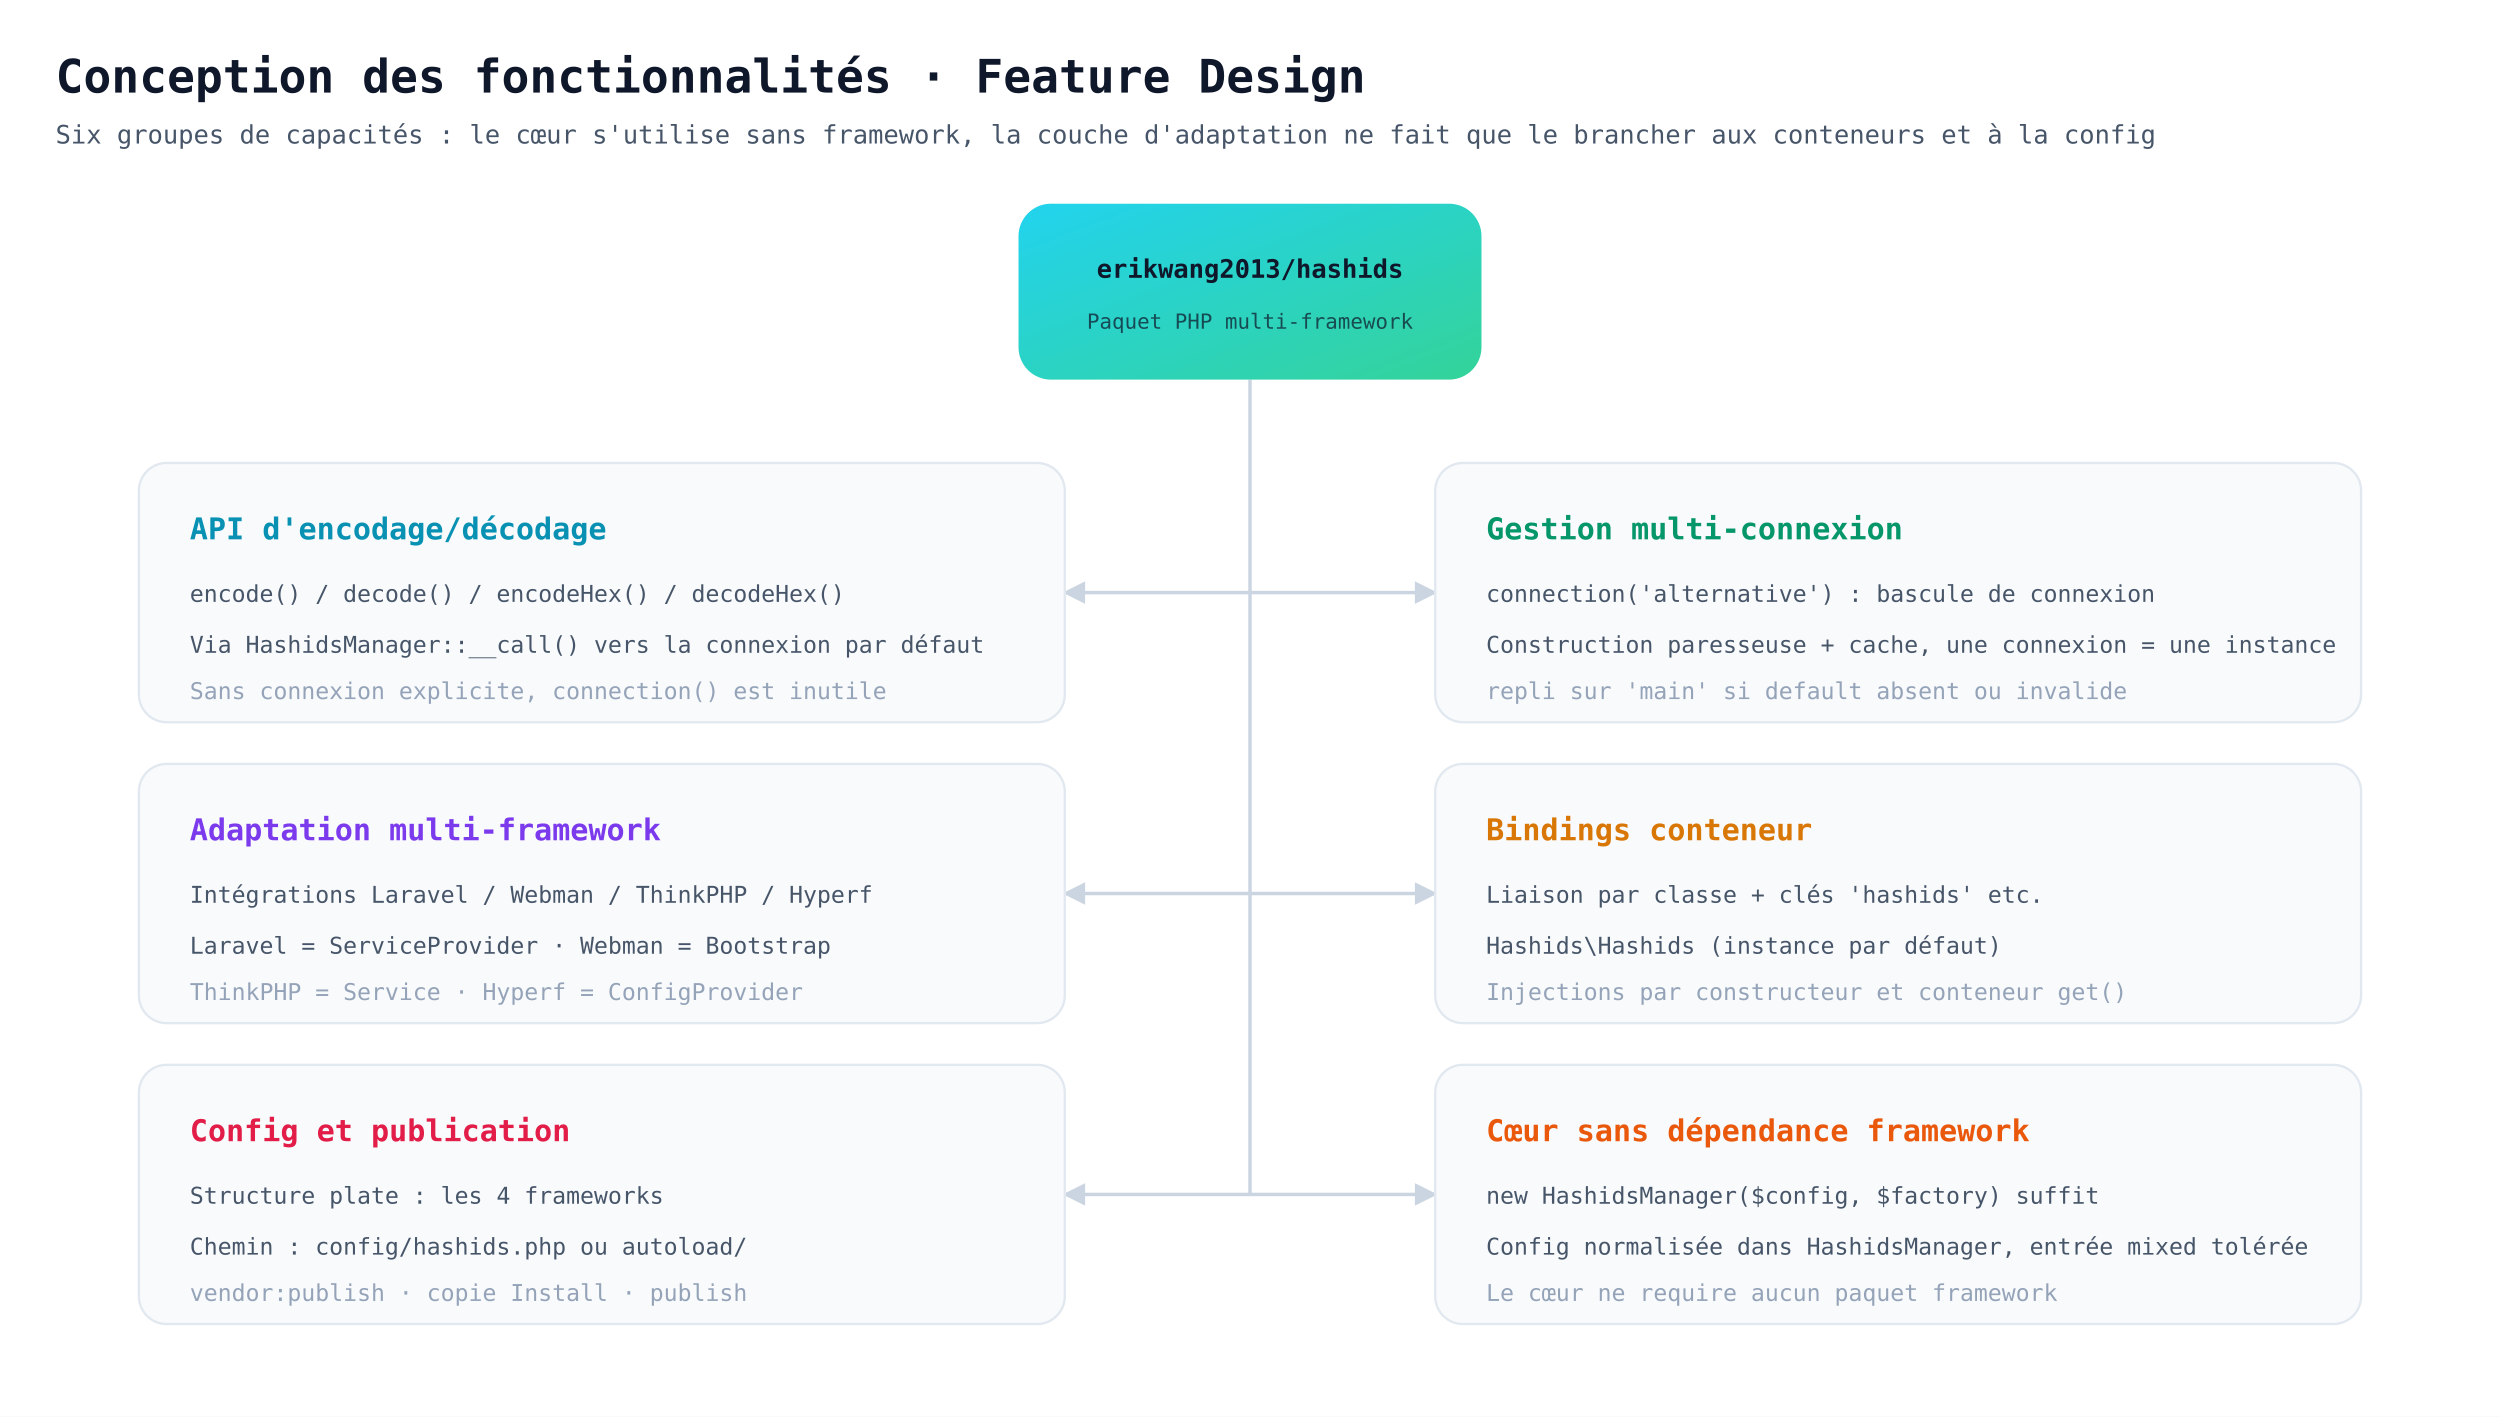
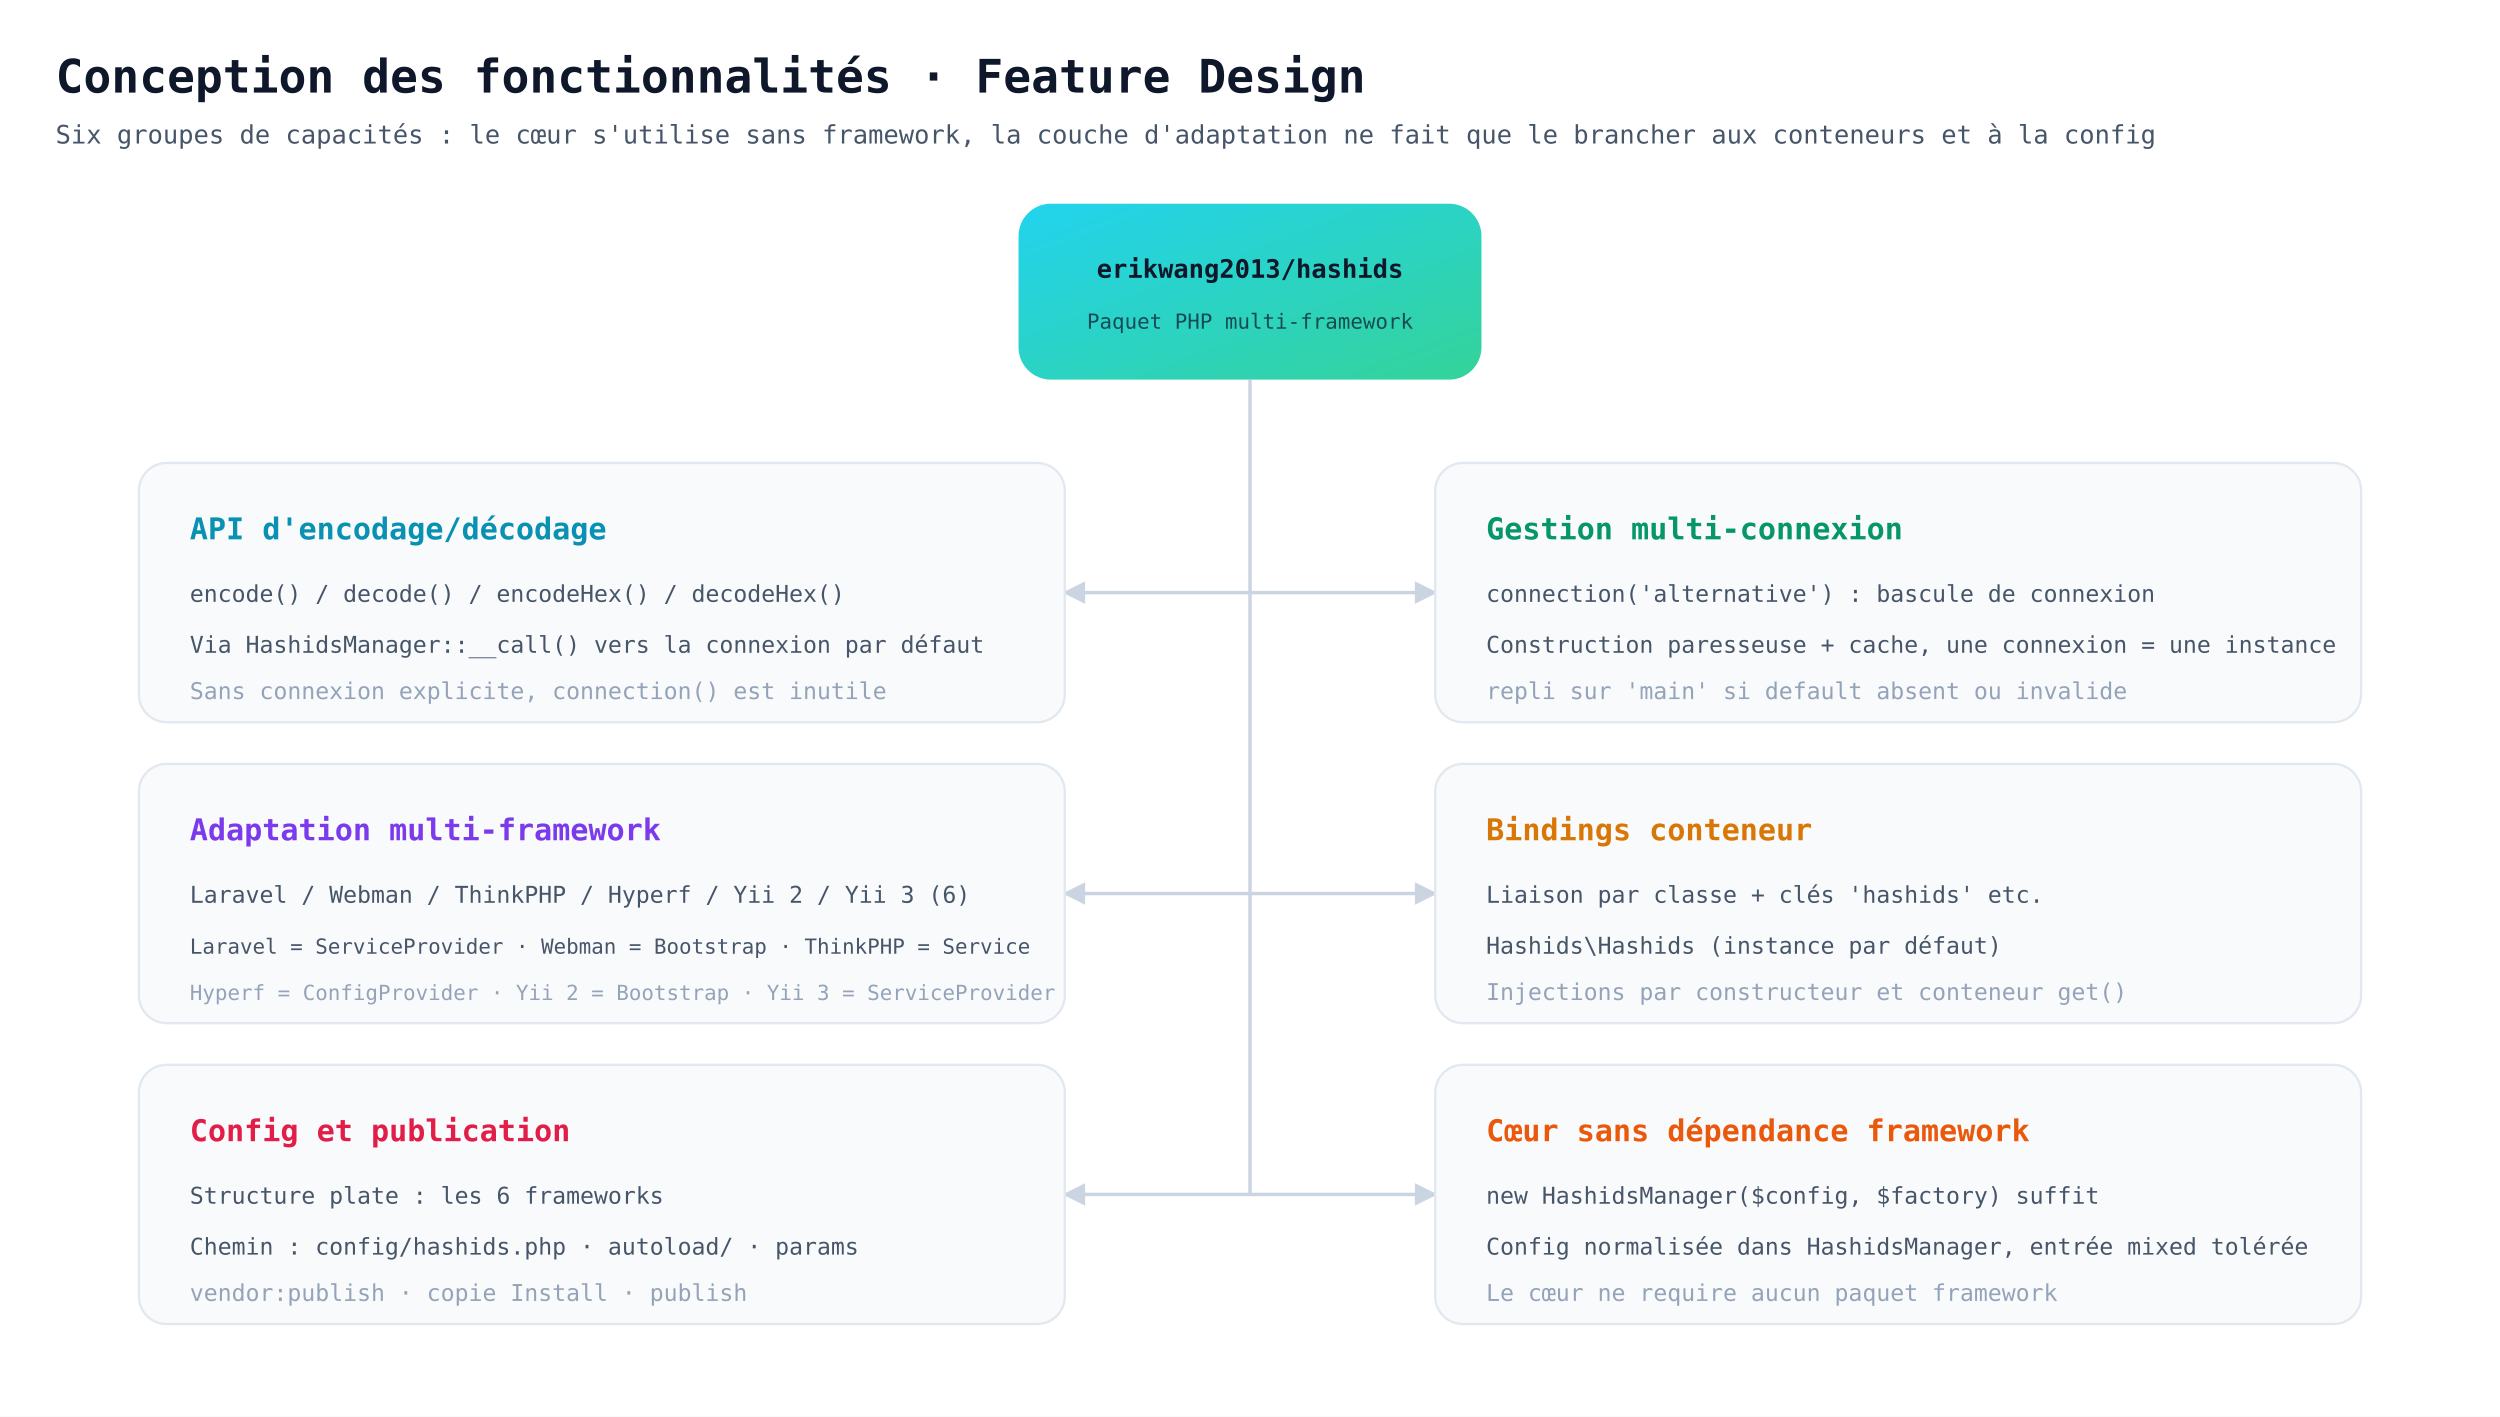
<svg xmlns="http://www.w3.org/2000/svg" viewBox="0 0 1080 612" role="img" aria-labelledby="featTitle featDesc">
  <defs>
    <style>
      text { font-family: ui-monospace, SFMono-Regular, Menlo, Consolas, "DejaVu Sans Mono", "PingFang SC", "Microsoft YaHei", monospace; }
      .bg     { fill: #ffffff; }
      .card   { fill: #f8fafc; stroke: #e2e8f0; stroke-width: 1; }
      .spine  { stroke: #cbd5e1; stroke-width: 1.5; fill: none; }
      .t-primary { fill: #0f172a; font-weight: 600; }
      .t-muted   { fill: #475569; }
      .t-dim     { fill: #94a3b8; }
      .t-frontend   { fill: #0891b2; font-weight: 600; }
      .t-backend    { fill: #059669; font-weight: 600; }
      .t-database   { fill: #7c3aed; font-weight: 600; }
      .t-cloud      { fill: #d97706; font-weight: 600; }
      .t-security   { fill: #e11d48; font-weight: 600; }
      .t-messagebus { fill: #ea580c; font-weight: 600; }
      .a-head { fill: #cbd5e1; }

      @media (prefers-color-scheme: dark) {
        .bg    { fill: #0b1220; }
        .card  { fill: #0f172a; stroke: #1e293b; }
        .spine { stroke: #334155; }
        .t-primary { fill: #f8fafc; }
        .t-muted   { fill: #94a3b8; }
        .t-dim     { fill: #64748b; }
        .t-frontend   { fill: #22d3ee; }
        .t-backend    { fill: #34d399; }
        .t-database   { fill: #a78bfa; }
        .t-cloud      { fill: #fbbf24; }
        .t-security   { fill: #fb7185; }
        .t-messagebus { fill: #fb923c; }
        .a-head { fill: #334155; }
      }
    </style>
    <marker id="ah" viewBox="0 0 10 10" refX="9" refY="5" markerWidth="6.5" markerHeight="6.5" orient="auto">
      <path d="M0 0 L10 5 L0 10 z" class="a-head" />
    </marker>
    <linearGradient id="rootGrad" x1="0" y1="0" x2="1" y2="1">
      <stop offset="0" stop-color="#22d3ee" />
      <stop offset="1" stop-color="#34d399" />
    </linearGradient>
  </defs>
  <rect class="bg" x="0" y="0" width="1080" height="612" />
  <text x="24" y="40" class="t-primary" font-size="20">Conception des fonctionnalités · Feature Design</text>
  <text x="24" y="62" class="t-muted" font-size="11">Six groupes de capacités : le cœur s'utilise sans framework, la couche d'adaptation ne fait que le brancher aux conteneurs et à la config</text>
  <path class="spine" d="M540 164 V516" />
  <path class="spine" d="M540 256 H460" marker-end="url(#ah)" />
  <path class="spine" d="M540 386 H460" marker-end="url(#ah)" />
  <path class="spine" d="M540 516 H460" marker-end="url(#ah)" />
  <path class="spine" d="M540 256 H620" marker-end="url(#ah)" />
  <path class="spine" d="M540 386 H620" marker-end="url(#ah)" />
  <path class="spine" d="M540 516 H620" marker-end="url(#ah)" />
  <rect x="440" y="88" width="200" height="76" rx="14" fill="url(#rootGrad)" />
  <text x="540" y="120" font-size="11" font-weight="700" fill="#0f172a" text-anchor="middle">erikwang2013/hashids</text>
  <text x="540" y="142" font-size="9" fill="rgba(15,23,42,.72)" text-anchor="middle">Paquet PHP multi-framework</text>
  <rect class="card" x="60" y="200" width="400" height="112" rx="12" />
  <text class="t-frontend" x="82" y="233" font-size="13">API d'encodage/décodage</text>
  <text class="t-muted" x="82" y="260" font-size="10">encode() / decode() / encodeHex() / decodeHex()</text>
  <text class="t-muted" x="82" y="282" font-size="10">Via HashidsManager::__call() vers la connexion par défaut</text>
  <text class="t-dim" x="82" y="302" font-size="10">Sans connexion explicite, connection() est inutile</text>
  <rect class="card" x="60" y="330" width="400" height="112" rx="12" />
  <text class="t-database" x="82" y="363" font-size="13">Adaptation multi-framework</text>
-   <text class="t-muted" x="82" y="390" font-size="10">Intégrations Laravel / Webman / ThinkPHP / Hyperf</text>
-   <text class="t-muted" x="82" y="412" font-size="10">Laravel = ServiceProvider · Webman = Bootstrap</text>
-   <text class="t-dim" x="82" y="432" font-size="10">ThinkPHP = Service · Hyperf = ConfigProvider</text>
+   <text class="t-muted" x="82" y="390" font-size="10">Laravel / Webman / ThinkPHP / Hyperf / Yii 2 / Yii 3 (6)</text>
+   <text class="t-muted" x="82" y="412" font-size="9">Laravel = ServiceProvider · Webman = Bootstrap · ThinkPHP = Service</text>
+   <text class="t-dim" x="82" y="432" font-size="9">Hyperf = ConfigProvider · Yii 2 = Bootstrap · Yii 3 = ServiceProvider</text>
  <rect class="card" x="60" y="460" width="400" height="112" rx="12" />
  <text class="t-security" x="82" y="493" font-size="13">Config et publication</text>
-   <text class="t-muted" x="82" y="520" font-size="10">Structure plate : les 4 frameworks</text>
-   <text class="t-muted" x="82" y="542" font-size="10">Chemin : config/hashids.php ou autoload/</text>
+   <text class="t-muted" x="82" y="520" font-size="10">Structure plate : les 6 frameworks</text>
+   <text class="t-muted" x="82" y="542" font-size="10">Chemin : config/hashids.php · autoload/ · params</text>
  <text class="t-dim" x="82" y="562" font-size="10">vendor:publish · copie Install · publish</text>
  <rect class="card" x="620" y="200" width="400" height="112" rx="12" />
  <text class="t-backend" x="642" y="233" font-size="13">Gestion multi-connexion</text>
  <text class="t-muted" x="642" y="260" font-size="10">connection('alternative') : bascule de connexion</text>
  <text class="t-muted" x="642" y="282" font-size="10">Construction paresseuse + cache, une connexion = une instance</text>
  <text class="t-dim" x="642" y="302" font-size="10">repli sur 'main' si default absent ou invalide</text>
  <rect class="card" x="620" y="330" width="400" height="112" rx="12" />
  <text class="t-cloud" x="642" y="363" font-size="13">Bindings conteneur</text>
  <text class="t-muted" x="642" y="390" font-size="10">Liaison par classe + clés 'hashids' etc.</text>
  <text class="t-muted" x="642" y="412" font-size="10">Hashids\Hashids (instance par défaut)</text>
  <text class="t-dim" x="642" y="432" font-size="10">Injections par constructeur et conteneur get()</text>
  <rect class="card" x="620" y="460" width="400" height="112" rx="12" />
  <text class="t-messagebus" x="642" y="493" font-size="13">Cœur sans dépendance framework</text>
  <text class="t-muted" x="642" y="520" font-size="10">new HashidsManager($config, $factory) suffit</text>
  <text class="t-muted" x="642" y="542" font-size="10">Config normalisée dans HashidsManager, entrée mixed tolérée</text>
  <text class="t-dim" x="642" y="562" font-size="10">Le cœur ne require aucun paquet framework</text>
</svg>
